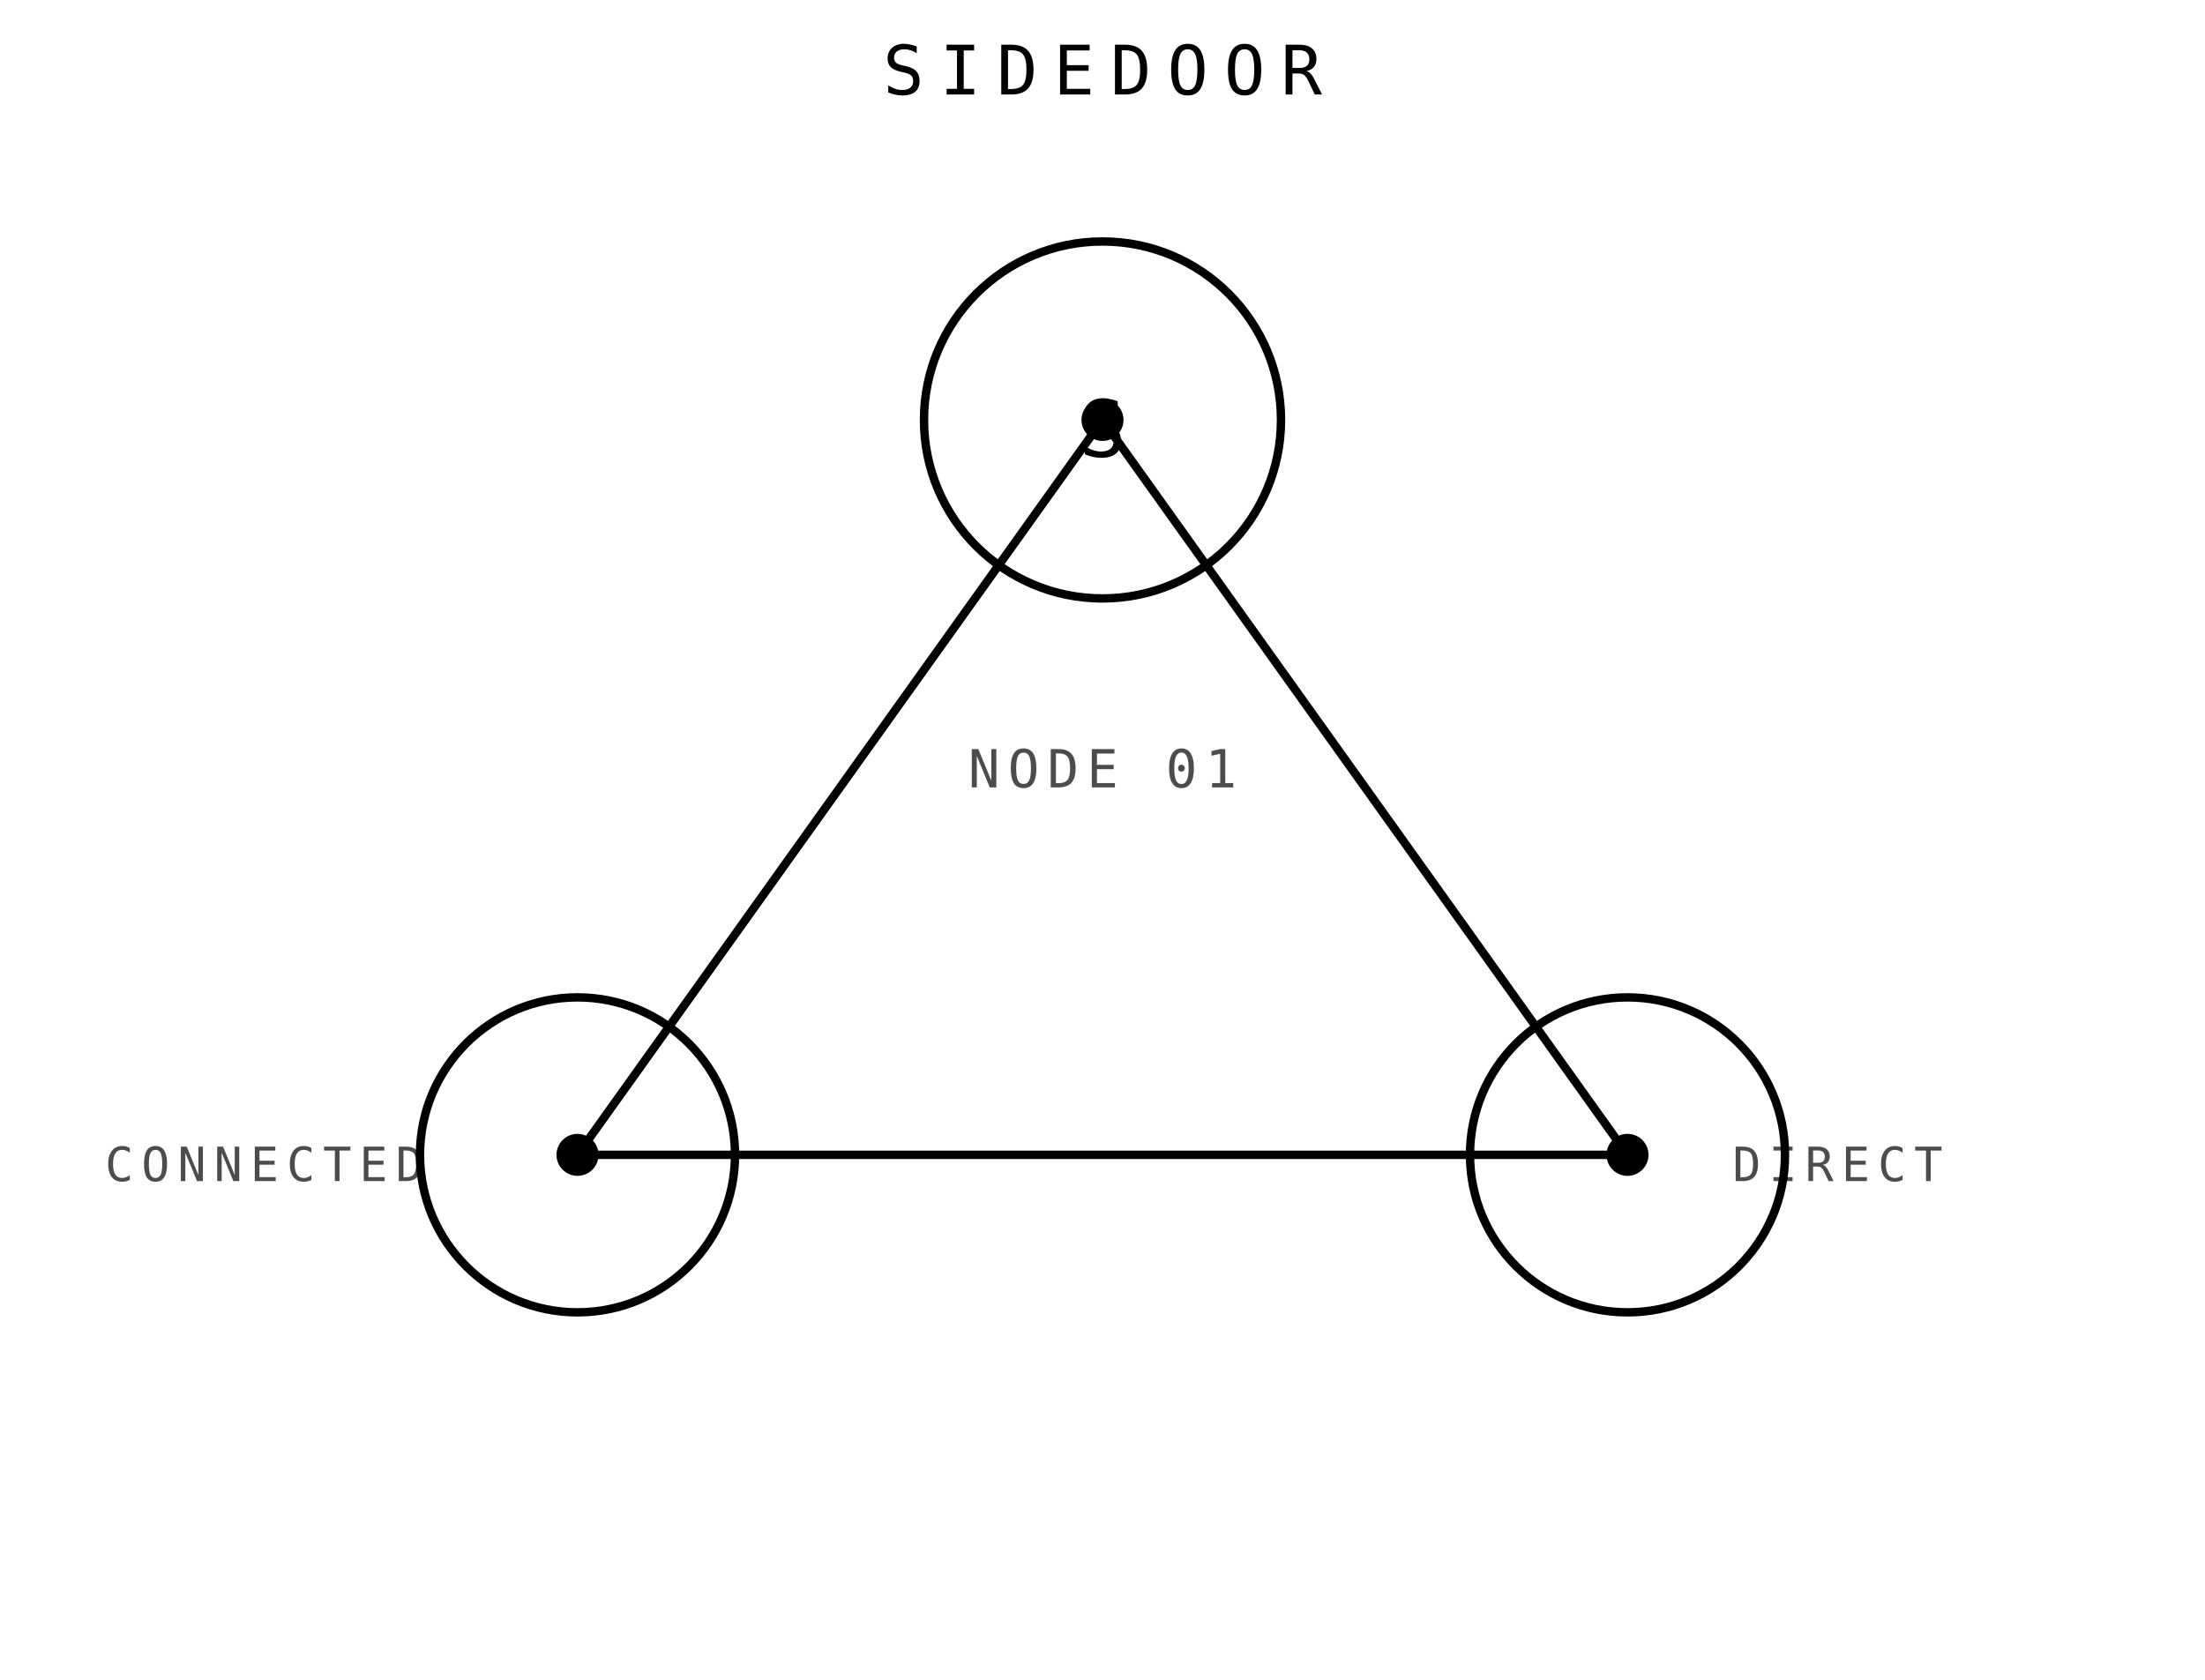
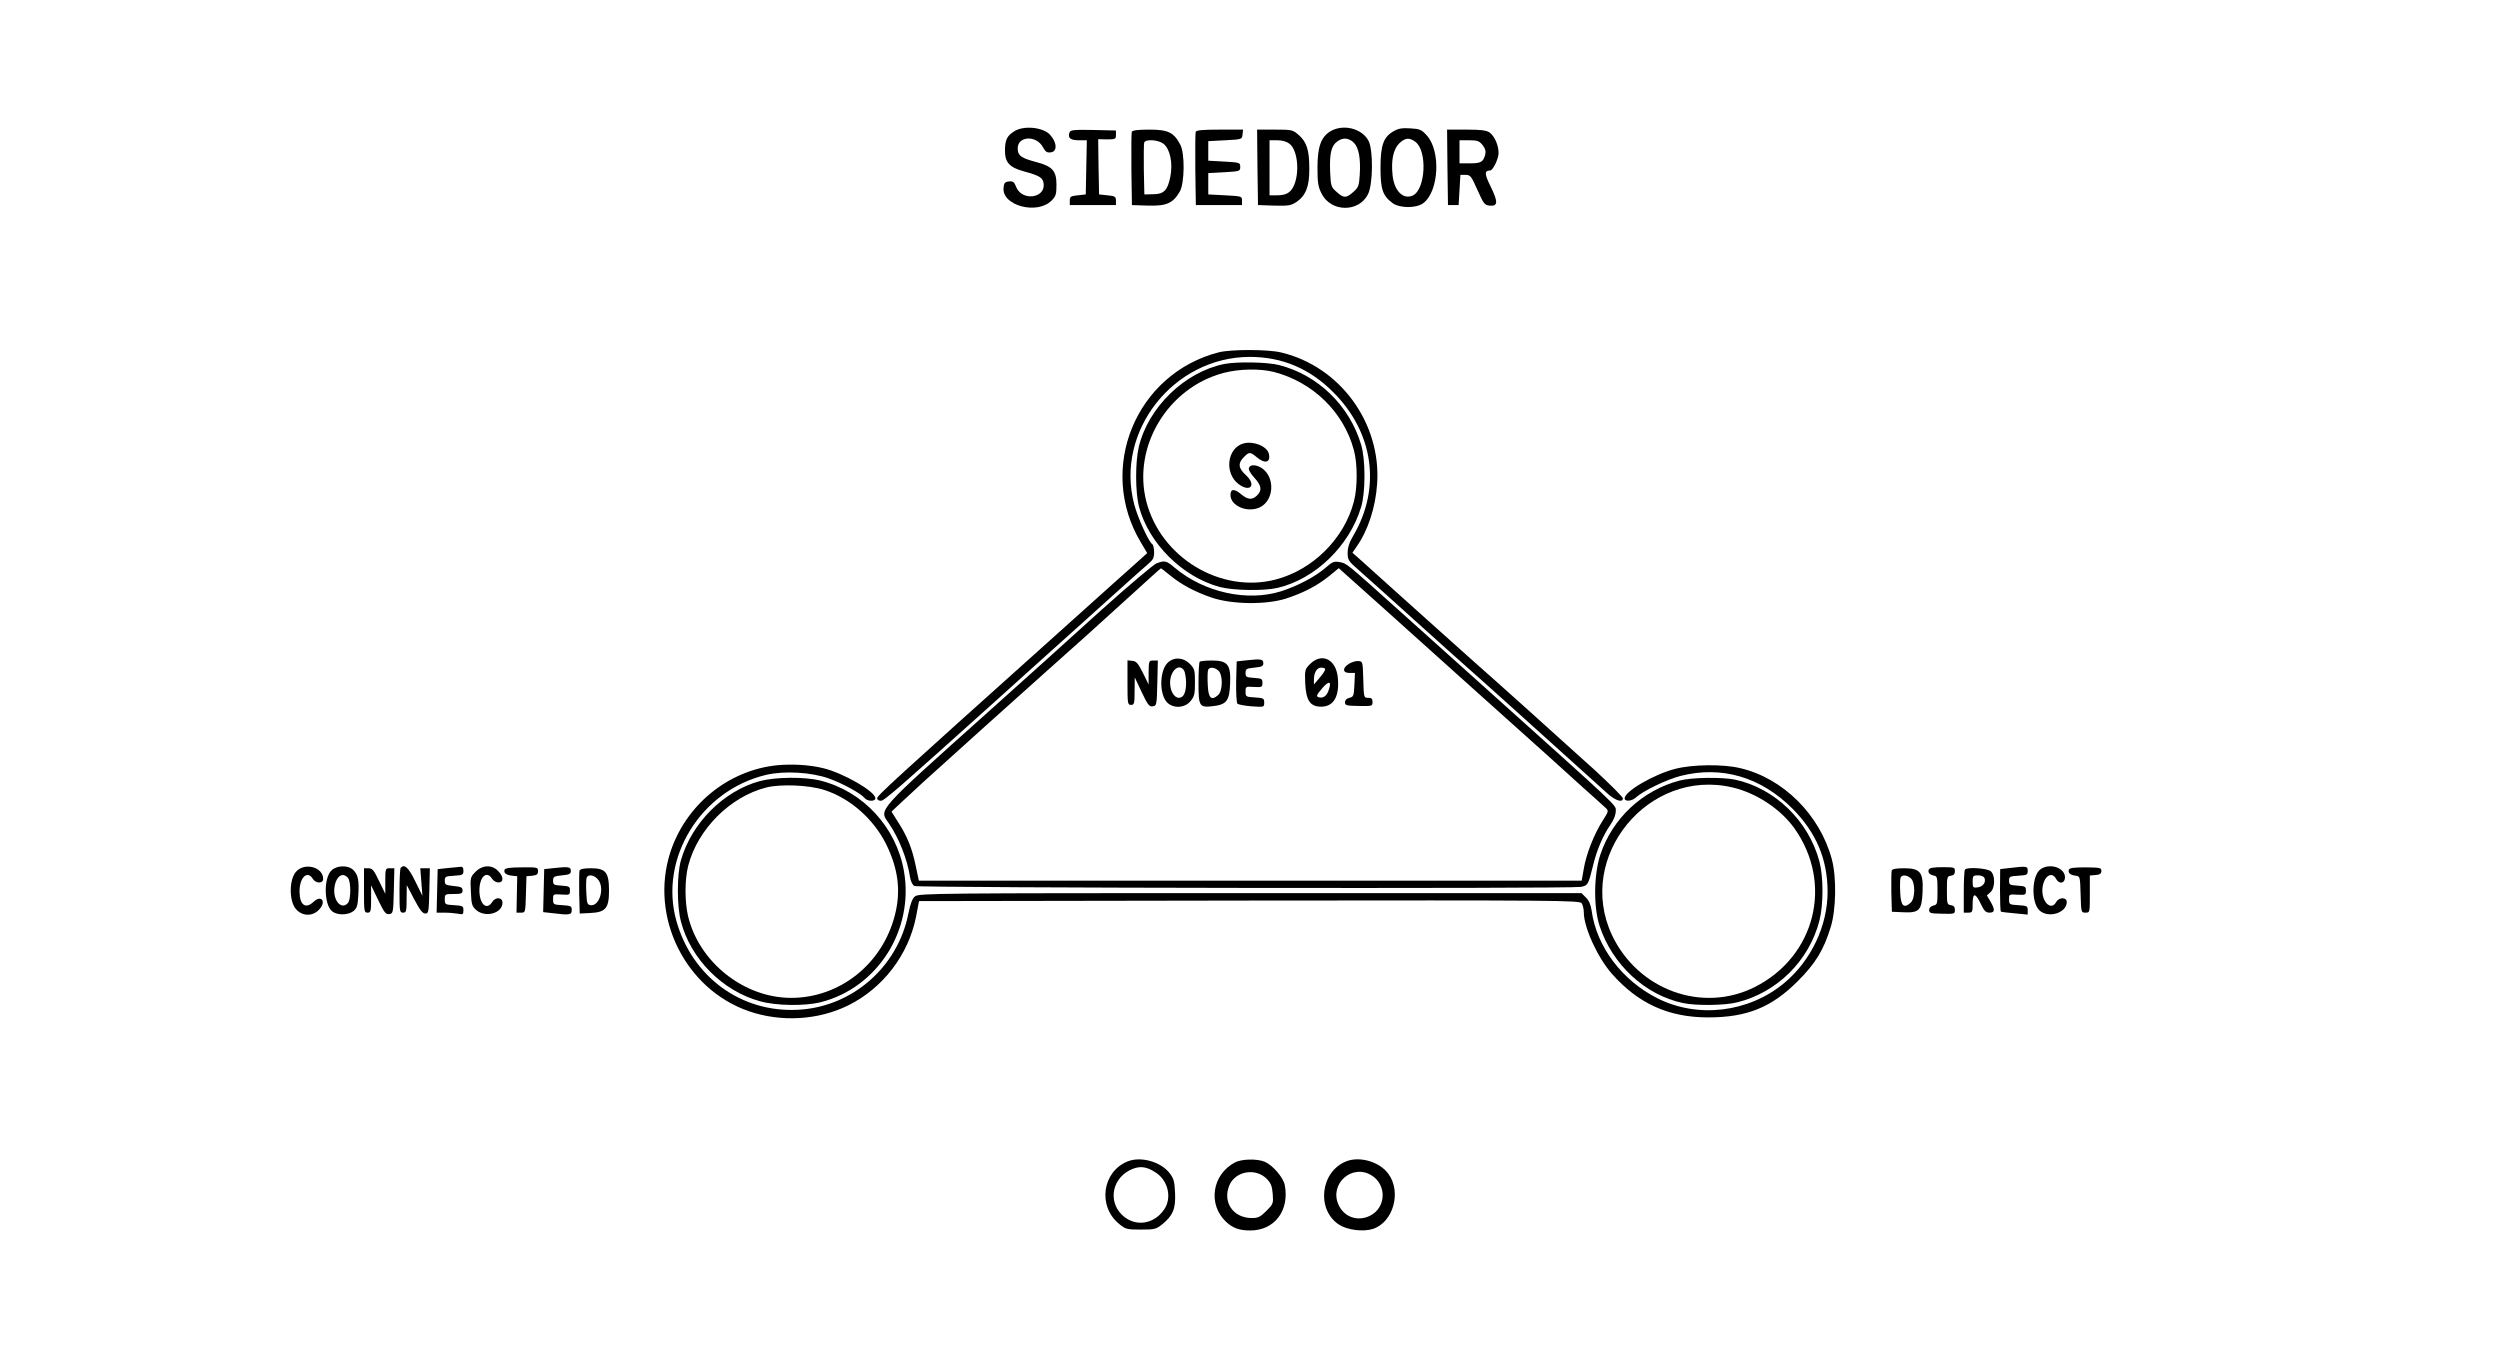
- <svg xmlns="http://www.w3.org/2000/svg" viewBox="0 0 420 320" fill="none" stroke="currentColor" stroke-width="1.6">
-   <g stroke-linecap="round">
-     <line x1="210" y1="80" x2="110" y2="220" />
-     <line x1="210" y1="80" x2="310" y2="220" />
-     <line x1="110" y1="220" x2="310" y2="220" />
+ <svg xmlns="http://www.w3.org/2000/svg" version="1.0" width="1408pt" height="768pt" viewBox="0 0 1408 768" preserveAspectRatio="xMidYMid meet">
+   <g transform="translate(0,768) scale(0.1,-0.1)" fill="currentColor" stroke="none">
+     <path d="M5713 6941 c-42 -26 -53 -49 -53 -111 0 -65 26 -93 106 -115 89 -24 109 -36 112 -71 8 -81 -121 -97 -154 -19 -12 31 -19 36 -42 33 -22 -2 -28 -9 -30 -36 -10 -100 189 -153 270 -72 25 25 28 36 28 90 0 76 -22 102 -106 125 -90 24 -109 36 -112 72 -8 77 105 86 143 12 13 -24 22 -30 43 -27 39 4 35 59 -7 102 -41 40 -146 50 -198 17z" />
+     <path d="M7492 6940 c-52 -32 -72 -87 -72 -205 0 -85 4 -108 23 -145 52 -105 208 -108 261 -5 29 55 31 252 3 303 -38 70 -144 95 -215 52z m133 -64 c28 -28 39 -89 33 -182 -4 -60 -7 -70 -36 -95 -40 -36 -54 -36 -94 0 -32 28 -33 32 -37 121 -3 98 7 141 43 165 30 22 64 18 91 -9z" />
+     <path d="M7851 6942 c-59 -32 -76 -79 -76 -207 0 -121 12 -157 68 -199 40 -29 134 -30 173 0 88 66 100 294 19 382 -29 32 -39 36 -91 39 -45 3 -67 0 -93 -15z m122 -62 c67 -53 55 -268 -16 -301 -54 -25 -105 26 -114 114 -9 84 4 146 37 179 34 33 58 35 93 8z" />
+     <path d="M6024 6935 c-12 -31 4 -45 51 -45 l46 0 -3 -152 -3 -153 -45 -5 c-40 -4 -45 -8 -45 -30 l0 -25 130 0 130 0 0 25 c0 22 -5 26 -48 30 l-47 5 -3 155 -2 156 50 -1 c47 0 50 2 50 25 l0 25 -128 3 c-107 2 -128 0 -133 -13z" />
+     <path d="M6374 6937 c-2 -7 -3 -102 -2 -212 l3 -200 91 -3 c103 -3 140 13 178 78 28 47 30 217 3 266 -36 68 -68 84 -173 84 -68 0 -96 -4 -100 -13z m179 -67 c37 -29 54 -110 38 -187 -15 -75 -36 -97 -98 -97 l-48 -1 -3 140 c-1 76 0 145 2 152 8 21 80 16 109 -7z" />
+     <path d="M6734 6937 c-2 -7 -3 -102 -2 -212 l3 -200 130 0 130 0 0 25 c0 25 -2 25 -95 30 l-95 5 0 60 0 60 90 5 c88 5 90 6 90 30 0 24 -2 25 -90 30 l-90 5 0 55 0 55 95 5 c95 5 95 5 98 33 l3 27 -131 0 c-97 0 -132 -3 -136 -13z" />
+     <path d="M7082 6738 l3 -213 91 -3 c80 -2 94 0 125 20 53 36 74 88 73 188 0 104 -14 150 -60 190 -34 29 -37 30 -135 30 l-99 0 2 -212z m181 132 c47 -37 58 -169 21 -242 -18 -35 -43 -48 -93 -48 l-41 0 0 155 0 155 44 0 c28 0 52 -7 69 -20z" />
+     <path d="M8152 6738 l3 -213 30 0 30 0 5 85 5 85 29 0 c27 0 32 -6 67 -85 35 -78 40 -85 68 -88 48 -5 49 20 7 106 -36 73 -37 91 -3 92 15 0 47 66 47 98 0 44 -23 96 -51 116 -18 12 -48 16 -131 16 l-108 0 2 -212z m198 125 c15 -19 19 -35 15 -53 -11 -42 -24 -50 -86 -50 l-59 0 0 65 0 65 54 0 c47 0 57 -4 76 -27z" />
+     <path d="M6865 5696 c-469 -120 -689 -657 -439 -1072 l35 -59 -33 -30 c-19 -16 -249 -223 -513 -460 -879 -788 -975 -876 -975 -891 0 -8 9 -14 21 -14 19 0 89 61 644 560 82 75 245 220 360 324 116 104 269 242 340 306 72 65 145 130 163 145 26 22 32 34 32 65 0 21 -5 42 -10 45 -20 12 -82 148 -102 224 -109 411 220 830 651 831 182 0 338 -66 471 -200 227 -227 270 -539 111 -808 -22 -37 -31 -66 -31 -96 0 -40 4 -46 68 -102 37 -32 177 -158 311 -279 134 -121 265 -238 290 -260 37 -31 506 -454 792 -712 46 -42 89 -56 89 -29 0 7 -69 76 -152 153 -177 161 -607 547 -683 613 -28 25 -179 160 -336 301 -156 141 -299 269 -318 286 l-34 30 21 31 c66 92 109 223 118 357 24 343 -210 662 -541 740 -74 18 -281 18 -350 1z" />
+     <path d="M6895 5630 c-223 -45 -428 -244 -481 -466 -21 -88 -20 -258 1 -338 55 -207 244 -395 455 -452 76 -20 248 -23 325 -5 213 50 406 237 471 456 25 83 25 267 0 350 -65 220 -243 393 -462 449 -66 17 -238 20 -309 6z m280 -45 c219 -57 393 -226 450 -440 21 -76 21 -212 0 -290 -54 -209 -232 -385 -441 -439 -310 -80 -647 124 -728 440 -79 309 121 641 436 724 89 23 204 25 283 5z" />
+     <path d="M7005 5183 c-93 -24 -112 -166 -30 -229 67 -50 103 -6 41 51 -42 38 -45 66 -11 100 30 31 36 31 73 0 47 -40 80 -30 68 20 -11 42 -85 72 -141 58z" />
+     <path d="M7034 5045 c-4 -9 8 -31 30 -55 41 -45 45 -71 16 -100 -27 -27 -52 -25 -88 5 -40 34 -62 33 -62 -3 0 -63 100 -103 168 -68 79 41 83 170 8 220 -32 20 -65 21 -72 1z" />
+     <path d="M6513 4507 c-17 -7 -159 -127 -315 -267 -155 -141 -440 -397 -633 -570 -638 -571 -615 -546 -559 -627 57 -83 104 -203 119 -301 4 -26 14 -46 25 -52 21 -11 3693 -16 3753 -5 40 8 42 11 68 116 21 90 56 171 98 233 20 28 31 57 31 78 0 36 39 -1 -735 694 -165 148 -385 346 -489 439 -294 264 -291 262 -330 269 -33 6 -41 3 -81 -32 -56 -49 -158 -103 -250 -132 -189 -60 -432 -7 -597 131 -50 42 -57 44 -105 26z m75 -66 c64 -53 141 -94 237 -127 112 -38 302 -41 415 -6 99 32 177 72 245 127 l55 45 237 -212 c130 -117 374 -336 542 -487 168 -151 347 -311 396 -355 50 -45 140 -126 200 -181 61 -54 118 -106 128 -115 18 -17 17 -19 -18 -74 -47 -74 -91 -185 -105 -268 l-12 -68 -1867 0 -1866 0 -18 85 c-20 97 -48 167 -101 248 l-35 56 52 49 c29 27 84 77 122 113 80 73 620 559 705 634 111 98 308 275 470 423 91 83 166 151 168 151 2 1 24 -17 50 -38z" />
+     <path d="M6575 3946 c-42 -43 -47 -162 -8 -215 32 -42 102 -42 137 -1 23 28 26 40 26 107 0 69 -2 77 -29 104 -38 38 -91 40 -126 5z m95 -45 c5 -11 10 -41 10 -66 0 -55 -14 -85 -40 -85 -27 0 -50 38 -50 85 0 70 54 114 80 66z" />
+     <path d="M7020 3961 l-55 -6 -3 -114 c-1 -64 2 -119 7 -124 5 -5 41 -12 80 -15 71 -5 71 -5 71 21 0 24 -4 26 -52 29 -51 3 -53 4 -53 33 0 29 1 29 48 26 44 -2 47 -1 47 23 0 23 -4 25 -47 28 -44 3 -48 5 -48 28 0 23 5 25 50 30 42 4 50 8 50 25 0 23 -13 25 -95 16z" />
+     <path d="M7378 3940 c-29 -30 -30 -33 -27 -110 5 -96 28 -130 90 -130 72 0 105 61 93 169 -12 100 -91 136 -156 71z m85 -27 c3 -5 -10 -26 -29 -48 l-34 -40 0 28 c0 39 17 67 40 67 10 0 21 -3 23 -7z m18 -126 c-12 -30 -33 -42 -57 -33 -12 5 -8 14 23 50 40 47 55 39 34 -17z" />
+     <path d="M6350 3836 c0 -119 1 -126 20 -126 18 0 20 7 20 78 l1 77 39 -83 c34 -72 43 -83 62 -80 22 3 23 6 26 131 l3 127 -26 0 c-24 0 -25 -2 -26 -67 l0 -68 -32 65 c-27 54 -37 66 -59 68 l-28 3 0 -125z" />
+     <path d="M6757 3953 c-4 -3 -7 -57 -7 -118 0 -134 4 -141 82 -132 76 9 92 30 96 125 5 108 -13 132 -102 132 -34 0 -66 -3 -69 -7z m105 -50 c26 -23 25 -113 -1 -137 -39 -35 -56 -18 -59 58 -2 38 -1 75 2 83 7 18 36 16 58 -4z" />
+     <path d="M7598 3942 c-39 -24 -37 -52 2 -52 l31 0 -3 -67 c-3 -62 -5 -68 -28 -73 -16 -4 -25 -13 -25 -25 0 -18 8 -20 78 -21 75 -1 77 -1 77 22 0 19 -5 24 -25 24 -24 0 -24 1 -27 103 -3 101 -3 102 -28 104 -14 1 -37 -6 -52 -15z" />
+     <path d="M4375 3370 c-276 -29 -515 -225 -601 -494 -115 -363 86 -767 443 -891 182 -63 391 -51 561 33 195 97 338 284 381 498 l17 89 1860 3 c1739 2 1860 1 1872 -15 6 -9 12 -32 12 -51 0 -85 77 -254 158 -346 148 -168 319 -246 542 -246 219 0 357 56 505 204 100 100 146 175 186 306 30 97 33 280 6 380 -67 251 -275 458 -517 514 -95 23 -268 21 -364 -4 -120 -30 -286 -127 -286 -166 0 -20 40 -17 64 5 40 37 173 101 251 121 231 59 452 -6 630 -184 134 -135 197 -284 198 -466 1 -193 -93 -391 -245 -517 -200 -166 -487 -200 -714 -85 -200 101 -343 292 -370 494 -5 32 -15 57 -32 73 l-25 25 -1866 0 c-1753 0 -1867 -1 -1887 -18 -16 -12 -26 -40 -38 -97 -59 -302 -318 -527 -622 -542 -321 -17 -597 186 -685 502 -98 351 138 734 506 821 103 24 256 15 355 -21 77 -28 178 -83 200 -110 16 -19 60 -20 60 -1 0 39 -182 143 -295 170 -79 19 -174 24 -260 16z" />
+     <path d="M4280 3281 c-204 -55 -385 -236 -445 -446 -23 -81 -23 -257 0 -345 55 -211 234 -391 445 -449 93 -26 254 -28 344 -5 319 82 525 407 467 738 -43 247 -230 450 -472 510 -88 22 -253 20 -339 -3z m362 -50 c145 -46 278 -163 349 -306 68 -138 84 -264 49 -399 -70 -275 -310 -466 -584 -466 -267 0 -519 201 -581 461 -19 83 -19 205 1 283 53 206 236 389 440 441 82 20 239 14 326 -14z" />
+     <path d="M9460 3284 c-210 -55 -379 -213 -447 -418 -37 -112 -39 -295 -4 -401 71 -217 256 -389 469 -434 75 -16 237 -14 307 4 226 57 404 235 462 460 23 90 23 246 0 333 -61 229 -251 413 -475 461 -73 15 -245 13 -312 -5z m298 -39 c135 -32 270 -121 348 -230 221 -311 118 -722 -223 -894 -297 -149 -659 -16 -805 294 -205 440 206 942 680 830z" />
+     <path d="M1666 2769 c-38 -45 -38 -163 0 -208 34 -41 92 -44 129 -6 45 44 17 89 -29 46 -45 -42 -78 -19 -79 56 -1 81 44 124 75 73 17 -27 58 -27 58 0 0 68 -107 95 -154 39z" />
+     <path d="M1866 2777 c-44 -44 -41 -192 4 -229 29 -24 91 -23 121 1 19 16 24 30 27 90 5 83 -1 114 -28 141 -29 29 -94 27 -124 -3z m94 -42 c17 -20 17 -120 0 -140 -35 -42 -84 10 -77 82 7 66 46 96 77 58z" />
+     <path d="M2257 2793 c-4 -3 -7 -62 -7 -130 0 -116 1 -123 20 -123 18 0 20 7 20 78 l1 77 42 -80 c31 -59 47 -80 62 -80 19 0 20 8 23 128 l3 127 -27 0 -27 0 6 -77 6 -78 -41 83 c-38 77 -60 97 -81 75z" />
+     <path d="M2520 2791 l-55 -6 -3 -122 -3 -123 44 0 c25 0 59 -3 76 -6 28 -6 31 -4 31 19 0 24 -4 26 -52 29 -51 3 -53 4 -53 33 0 29 1 30 50 30 43 0 50 3 50 20 0 17 -8 21 -50 25 -45 5 -50 7 -50 30 0 23 4 25 53 28 48 3 52 5 52 28 0 17 -5 24 -17 22 -10 -1 -43 -4 -73 -7z" />
+     <path d="M2678 2770 c-29 -30 -30 -33 -26 -111 3 -74 6 -83 31 -105 52 -44 147 -17 147 42 0 31 -39 34 -58 4 -31 -50 -72 -12 -72 65 0 77 41 115 72 65 7 -11 23 -20 35 -20 31 0 30 34 -2 65 -35 36 -88 34 -127 -5z" />
+     <path d="M2842 2782 c-7 -18 8 -30 42 -34 l29 -3 -2 -102 -2 -103 25 0 c25 0 25 0 28 103 l3 102 33 3 c26 3 32 8 32 26 0 21 -3 22 -91 21 -66 0 -93 -4 -97 -13z" />
+     <path d="M3120 2791 l-55 -6 -3 -121 -3 -121 53 -6 c96 -12 108 -10 108 17 0 23 -4 25 -52 28 -51 3 -53 4 -53 33 0 30 1 30 48 27 44 -3 47 -2 47 22 0 23 -4 25 -47 28 -44 3 -48 5 -48 28 0 23 5 25 50 30 42 4 50 8 50 25 0 23 -13 25 -95 16z" />
+     <path d="M10863 2782 c-7 -16 5 -29 31 -34 16 -3 18 -13 18 -83 0 -76 -1 -80 -23 -85 -15 -4 -24 -13 -24 -25 0 -18 8 -20 73 -21 69 -2 72 -1 72 21 0 17 -7 25 -22 27 -22 3 -23 8 -23 83 0 75 1 80 23 83 15 2 22 10 22 26 0 21 -4 22 -71 22 -51 0 -73 -4 -76 -14z" />
+     <path d="M11315 2791 l-50 -6 -1 -118 c0 -65 2 -119 5 -121 3 -2 39 -7 79 -10 l72 -7 0 25 c0 23 -4 25 -52 28 -51 3 -53 4 -53 33 0 29 1 29 48 26 44 -2 47 -1 47 23 0 23 -4 25 -47 28 -44 3 -48 5 -48 28 0 23 4 25 53 28 48 3 52 5 52 28 0 26 -4 27 -105 15z" />
+     <path d="M11493 2785 c-50 -35 -55 -184 -8 -231 48 -48 155 -17 155 46 0 28 -45 28 -60 -1 -29 -52 -84 4 -77 78 7 68 52 99 77 53 17 -32 50 -26 50 9 0 54 -85 82 -137 46z" />
+     <path d="M11652 2782 c-6 -18 7 -30 38 -34 25 -3 25 -5 28 -105 3 -102 3 -103 27 -103 25 0 25 0 25 104 l0 105 33 3 c24 2 32 8 32 23 0 18 -8 19 -89 20 -65 0 -90 -3 -94 -13z" />
+     <path d="M2050 2665 c0 -118 1 -125 20 -125 18 0 20 7 20 77 l0 77 40 -83 c34 -71 43 -82 62 -79 22 3 23 7 26 131 l3 127 -26 0 c-24 0 -25 -2 -25 -72 l0 -72 -35 72 c-29 61 -38 72 -60 72 l-25 0 0 -125z" />
+     <path d="M3264 2777 c-2 -7 -3 -65 -2 -128 l3 -114 60 3 c86 4 105 27 105 126 0 103 -19 126 -101 126 -40 0 -61 -4 -65 -13z m102 -48 c42 -46 12 -154 -40 -147 -19 3 -21 11 -24 72 -2 38 -1 75 2 83 8 20 40 16 62 -8z" />
+     <path d="M10654 2777 c-2 -7 -3 -62 -2 -123 l3 -109 66 -3 c88 -4 103 11 107 117 5 108 -13 131 -104 131 -44 0 -66 -4 -70 -13z m108 -44 c26 -23 25 -113 -1 -137 -39 -35 -56 -18 -59 58 -2 38 -1 75 2 83 7 18 36 16 58 -4z" />
+     <path d="M11067 2783 c-4 -3 -7 -60 -7 -125 l0 -118 25 0 c23 0 25 3 25 51 0 63 16 62 47 -4 18 -38 28 -47 48 -47 31 0 32 17 5 63 l-20 34 20 18 c27 24 28 95 2 118 -19 17 -131 25 -145 10z m110 -49 c9 -24 -10 -49 -41 -52 -24 -3 -26 0 -26 32 0 33 2 36 30 36 19 0 33 -6 37 -16z" />
+     <path d="M6351 1139 c-144 -58 -170 -254 -47 -353 35 -29 43 -31 121 -31 78 0 86 2 121 30 60 49 76 87 72 176 -3 64 -7 81 -30 111 -50 65 -162 97 -237 67z m160 -64 c68 -45 90 -141 46 -206 -54 -80 -151 -99 -223 -44 -93 71 -79 207 26 263 54 28 95 25 151 -13z" />
+     <path d="M6955 1133 c-129 -68 -154 -237 -49 -335 38 -35 74 -48 136 -48 136 0 221 112 194 255 -8 43 -68 113 -113 132 -43 18 -131 16 -168 -4z m178 -91 c25 -25 31 -41 35 -86 4 -54 3 -57 -36 -96 -34 -34 -46 -40 -81 -40 -106 0 -167 89 -127 185 34 79 146 99 209 37z" />
+     <path d="M7581 1139 c-144 -58 -169 -271 -40 -356 48 -31 136 -42 192 -24 114 38 161 207 87 309 -49 69 -162 102 -239 71z m144 -79 c86 -53 82 -180 -7 -226 -70 -36 -148 -10 -180 62 -52 118 78 232 187 164z" />
  </g>
-   <circle cx="210" cy="80" r="34" />
-   <circle cx="110" cy="220" r="30" />
-   <circle cx="310" cy="220" r="30" />
-   <circle cx="210" cy="80" r="4" fill="currentColor" stroke="none" />
-   <circle cx="110" cy="220" r="4" fill="currentColor" stroke="none" />
-   <circle cx="310" cy="220" r="4" fill="currentColor" stroke="none" />
-   <text x="210" y="87" font-family="'IBM Plex Mono', monospace" font-size="15" fill="currentColor" stroke="none" text-anchor="middle">S</text>
-   <text x="210" y="18" font-family="'IBM Plex Mono', monospace" font-size="13" letter-spacing="3" fill="currentColor" stroke="none" text-anchor="middle">SIDEDOOR</text>
-   <text x="210" y="150" font-family="'IBM Plex Mono', monospace" font-size="10" letter-spacing="1.5" fill="currentColor" stroke="none" text-anchor="middle" opacity="0.7">NODE 01</text>
-   <text x="20" y="225" font-family="'IBM Plex Mono', monospace" font-size="9" letter-spacing="1.5" fill="currentColor" stroke="none" opacity="0.7">CONNECTED</text>
-   <text x="330" y="225" font-family="'IBM Plex Mono', monospace" font-size="9" letter-spacing="1.5" fill="currentColor" stroke="none" opacity="0.7">DIRECT</text>
</svg>
